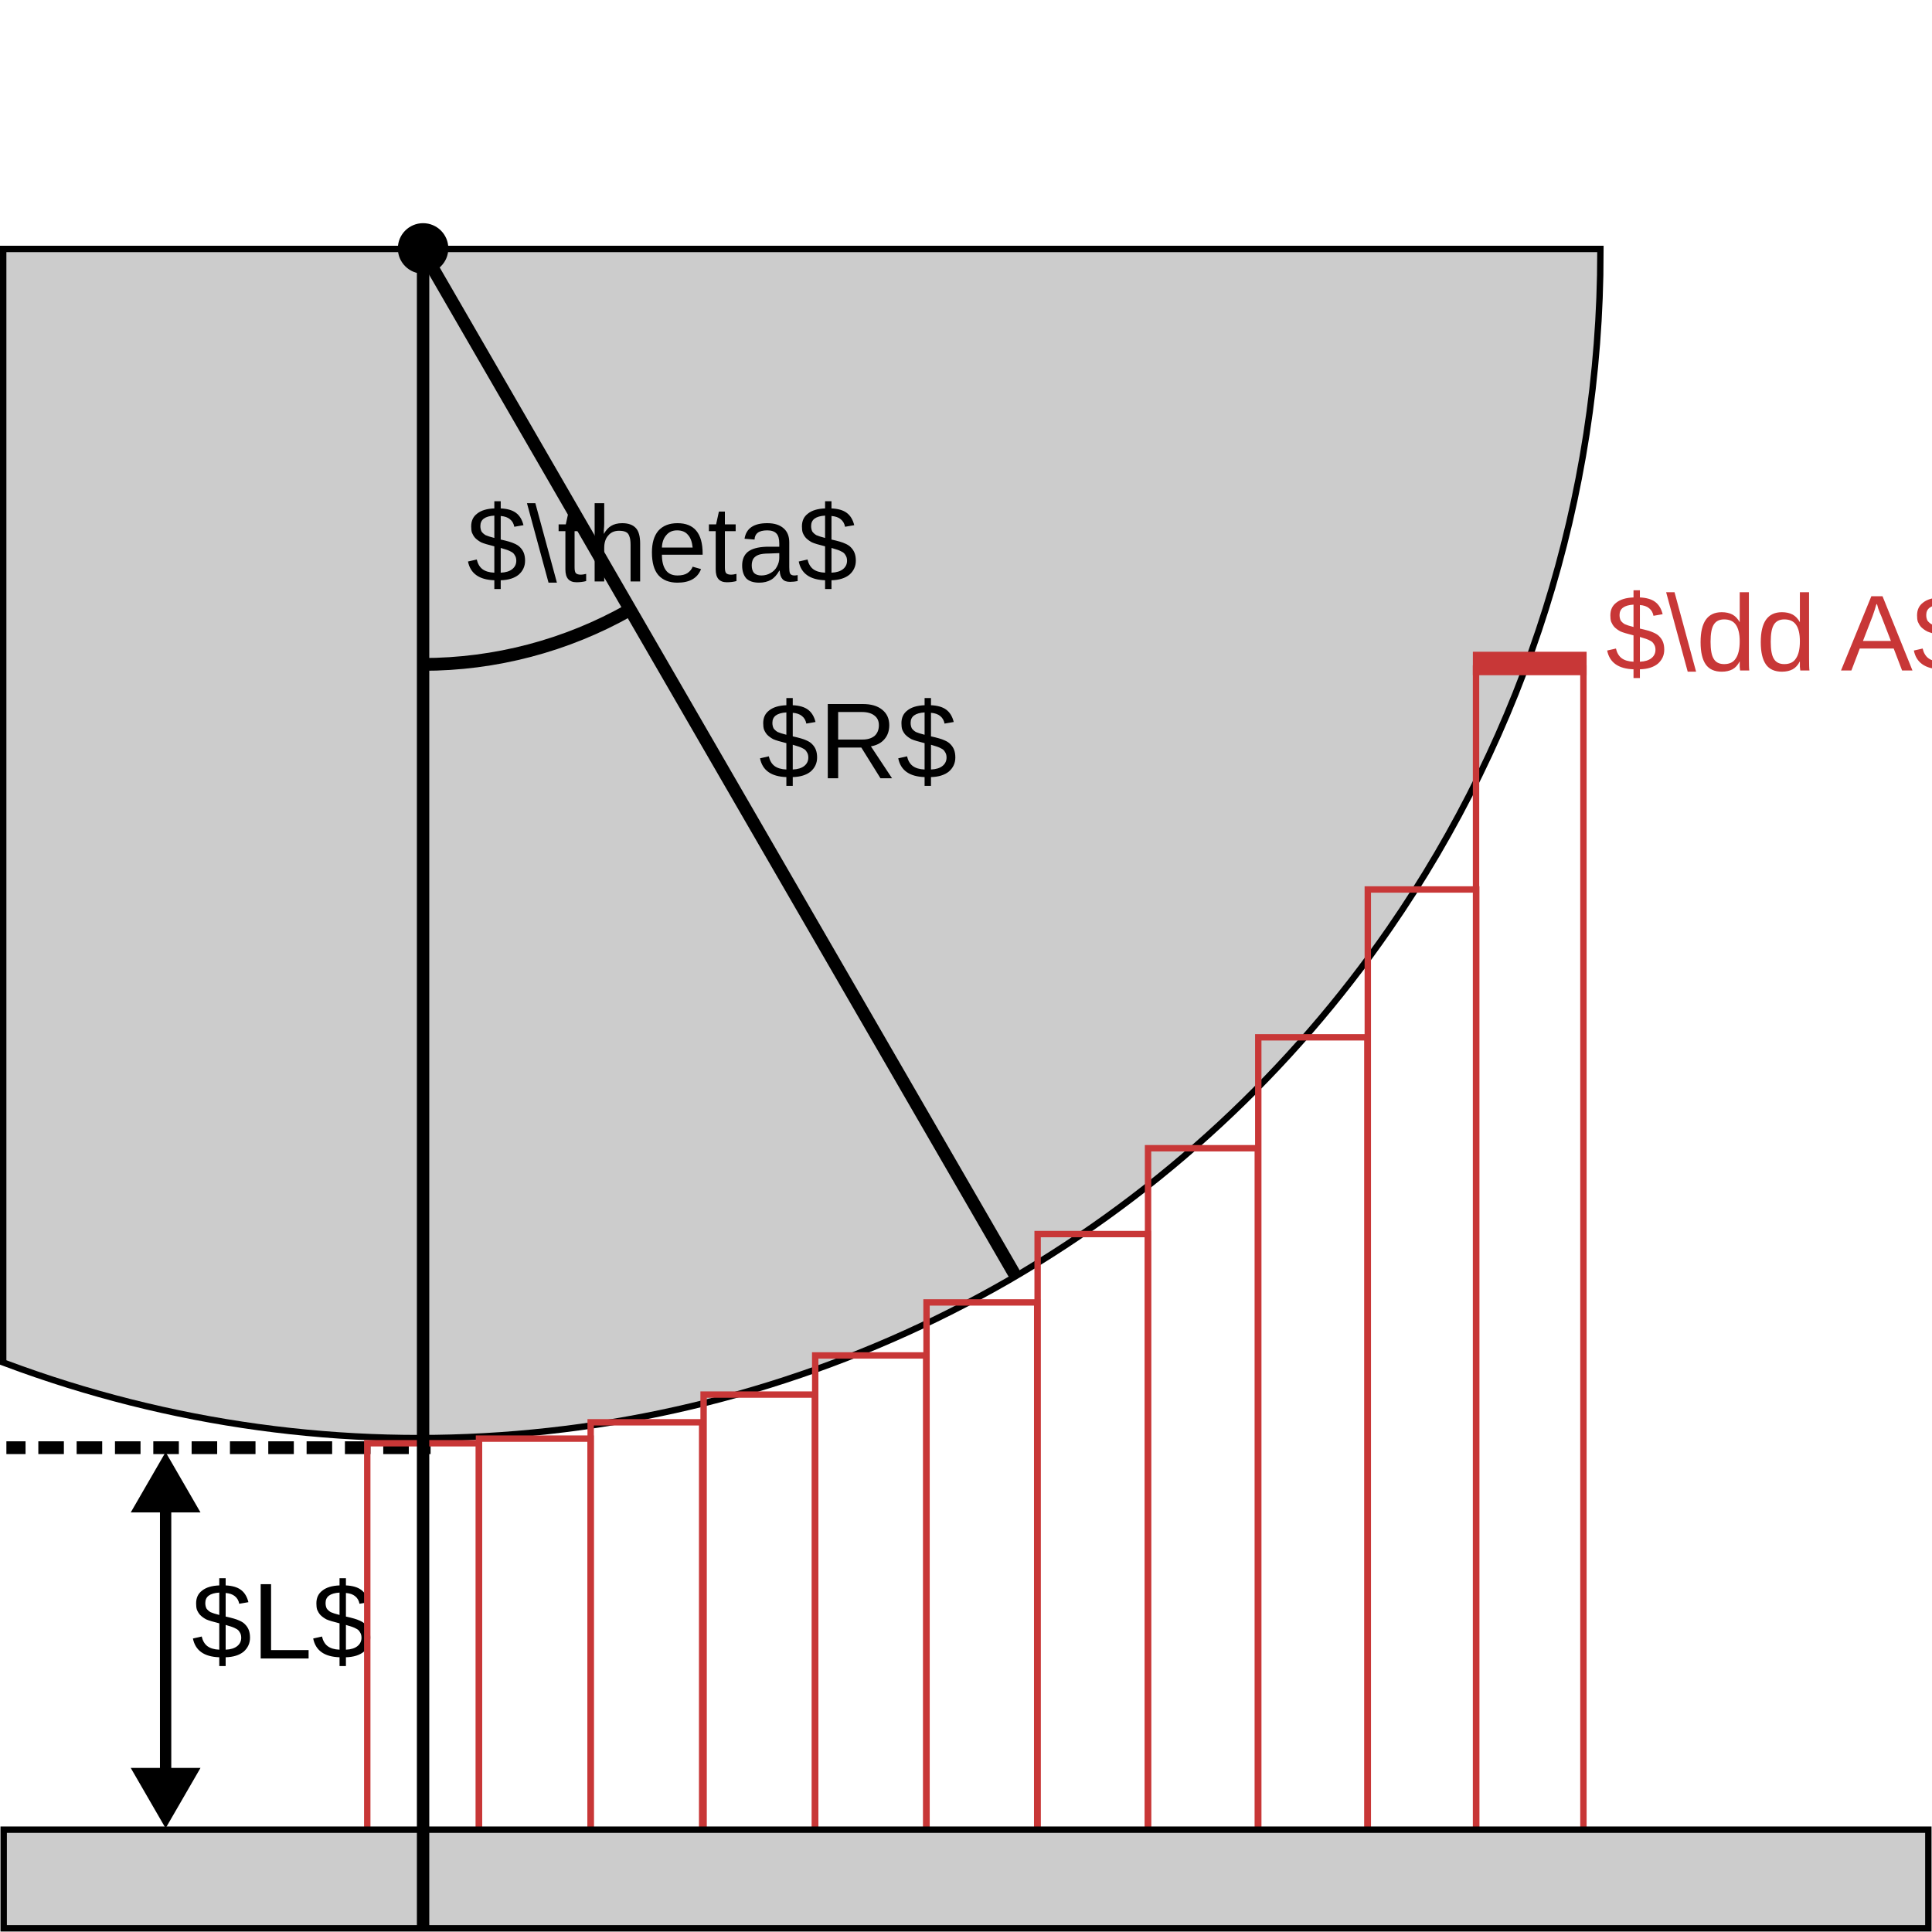
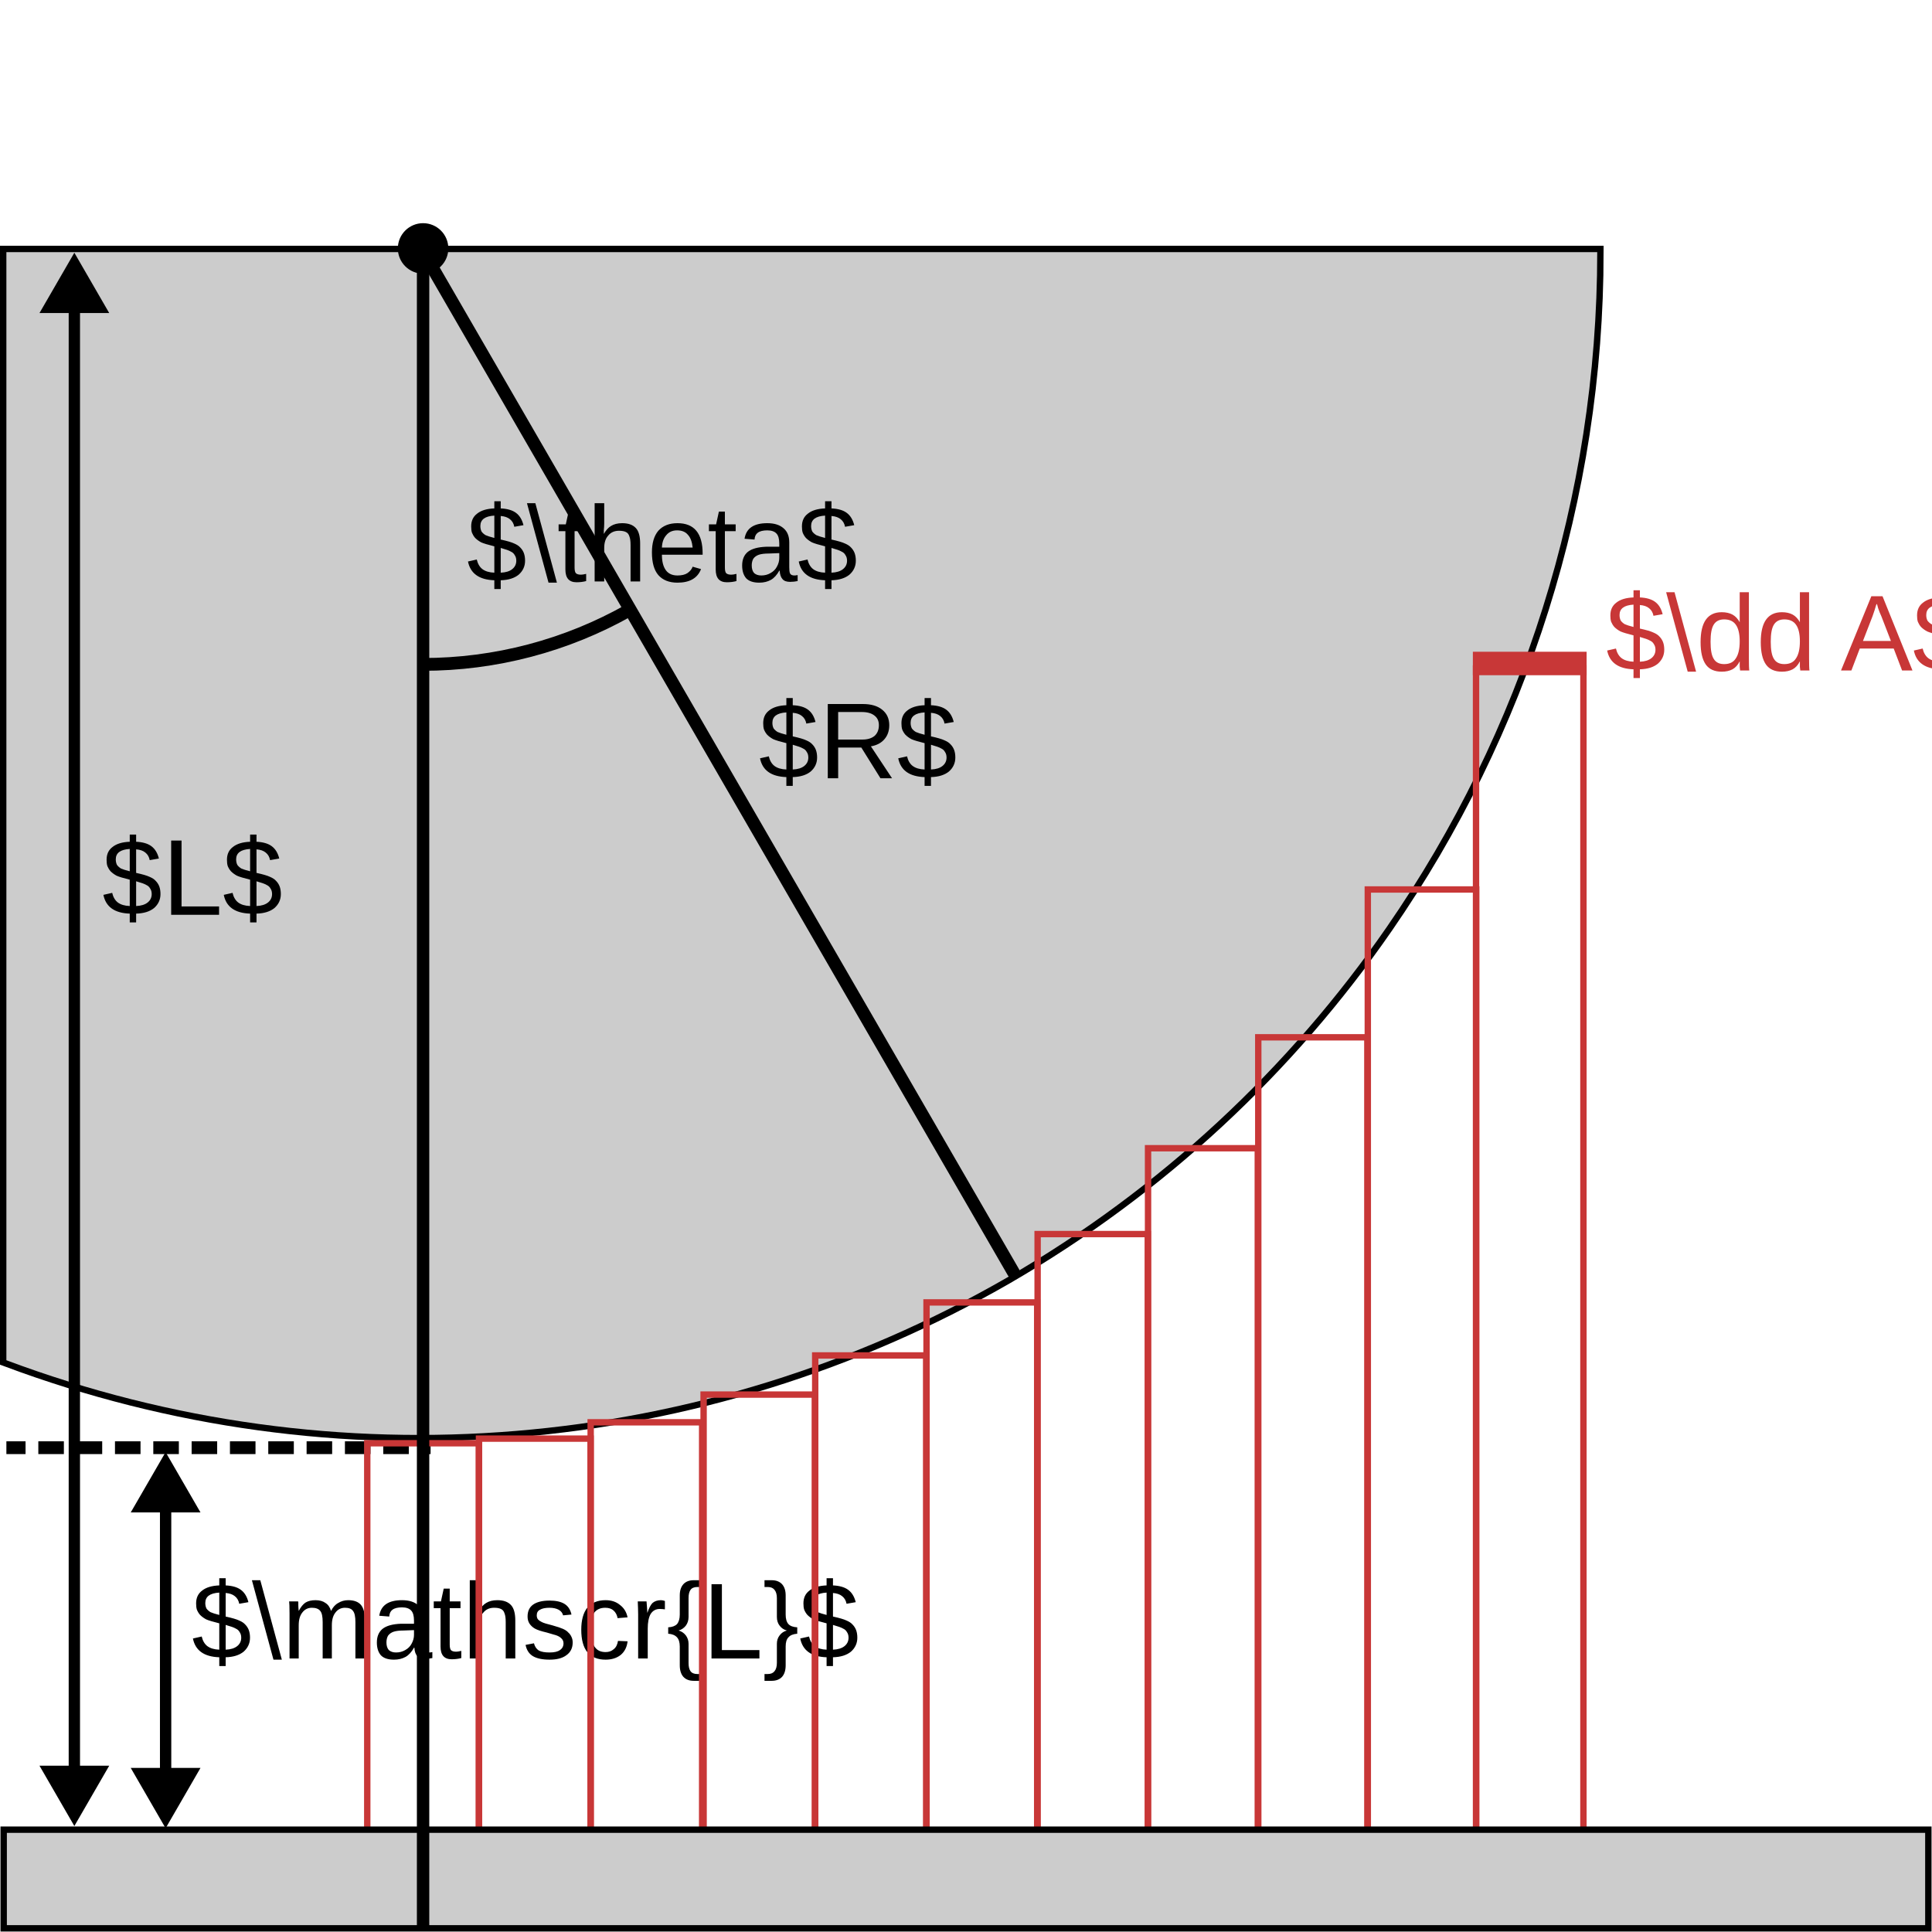
<svg xmlns="http://www.w3.org/2000/svg" width="2.977in" height="2.977in" viewBox="0 0 75.616 75.616" version="1.1" id="svg1">
  <defs id="defs1">
    <marker style="overflow:visible" id="Triangle" refX="0" refY="0" orient="auto-start-reverse" markerWidth="1.001" markerHeight="1.001" viewBox="0 0 1 1" preserveAspectRatio="xMidYMid">
      <path transform="scale(0.5)" style="fill:context-stroke;fill-rule:evenodd;stroke:context-stroke;stroke-width:1pt" d="M 5.77,0 -2.88,5 V -5 Z" id="path135" />
    </marker>
    <linearGradient id="swatch4">
      <stop style="stop-color:#eb5600;stop-opacity:1;" offset="0" id="stop4" />
    </linearGradient>
  </defs>
  <path d="m 0.25,9.869 v 43.369 c 12.883,4.821 27.237,3.635 39.161,-3.234 6.007,-3.479 11.045,-8.198 14.868,-13.728 5.274,-7.631 8.234,-16.807 8.234,-26.407 H 16.309 Z" style="fill:#cccccc;stroke:#000000;stroke-width:0.5;stroke-linecap:round;paint-order:stroke fill markers" id="path29" />
  <path style="fill:#cccccc;fill-opacity:1;stroke:#000000;stroke-width:0.5;stroke-linecap:round;stroke-miterlimit:3;stroke-dasharray:none;stroke-opacity:1;paint-order:stroke fill markers" d="M 16.607,9.927 39.663,49.792" id="path31" />
  <text xml:space="preserve" style="font-style:normal;font-variant:normal;font-weight:normal;font-stretch:normal;font-size:4.233px;font-family:Arial;-inkscape-font-specification:Arial;fill:#000000;fill-opacity:1;stroke:none;stroke-width:0.5;stroke-linecap:round;stroke-miterlimit:3;stroke-dasharray:none;stroke-opacity:1;paint-order:stroke fill markers" x="29.699" y="30.46" id="text31">
    <tspan id="tspan31" style="fill:#000000;fill-opacity:1;stroke:none;stroke-width:0.5" x="29.699" y="30.46">$R$</tspan>
  </text>
  <text xml:space="preserve" style="font-style:normal;font-variant:normal;font-weight:normal;font-stretch:normal;font-size:4.233px;font-family:Arial;-inkscape-font-specification:Arial;fill:#000000;fill-opacity:1;stroke:none;stroke-width:0.5;stroke-linecap:round;stroke-miterlimit:3;stroke-dasharray:none;stroke-opacity:1;paint-order:stroke fill markers" x="18.271" y="22.756" id="text31-1">
    <tspan id="tspan31-9" style="fill:#000000;fill-opacity:1;stroke:none;stroke-width:0.5" x="18.271" y="22.756">$\theta$</tspan>
  </text>
  <text xml:space="preserve" style="font-style:normal;font-variant:normal;font-weight:normal;font-stretch:normal;font-size:4.233px;font-family:Arial;-inkscape-font-specification:Arial;fill:#000000;fill-opacity:1;stroke:none;stroke-width:0.5;stroke-linecap:round;stroke-miterlimit:3;stroke-dasharray:none;stroke-opacity:1;paint-order:stroke fill markers" x="7.505" y="64.91" id="text31-8">
-     <tspan id="tspan31-8" style="fill:#000000;fill-opacity:1;stroke:none;stroke-width:0.5" x="7.505" y="64.91">$L$</tspan>
+     <tspan id="tspan31-8" style="fill:#000000;fill-opacity:1;stroke:none;stroke-width:0.5" x="7.505" y="64.91">$\mathscr{L}$</tspan>
  </text>
  <path style="fill:#000000;fill-opacity:1;stroke:#000000;stroke-width:0.5;stroke-linecap:butt;stroke-miterlimit:3;stroke-dasharray:1, 0.5;stroke-dashoffset:0.25;stroke-opacity:1;paint-order:stroke fill markers" d="M 0.25,56.661 H 16.853" id="path32" />
  <path style="fill:#000000;fill-opacity:1;stroke:#000000;stroke-width:0.443;stroke-linecap:butt;stroke-miterlimit:3;stroke-dasharray:none;stroke-dashoffset:0.25;stroke-opacity:1;marker-start:url(#Triangle);marker-end:url(#Triangle);paint-order:stroke fill markers" d="m 6.482,58.408 v 11.573" id="path33" />
  <path style="fill:none;fill-opacity:1;stroke:#000000;stroke-width:0.5;stroke-linecap:butt;stroke-miterlimit:3;stroke-dasharray:none;stroke-dashoffset:0.945;stroke-opacity:1;paint-order:stroke fill markers" id="path34" d="m 24.639,23.873 a 16.385,16.385 0 0 1 -8.1,2.131" />
  <rect style="fill:none;fill-opacity:1;stroke:#c83737;stroke-width:0.25;stroke-linecap:butt;stroke-miterlimit:3;stroke-dasharray:none;stroke-dashoffset:0;stroke-opacity:1;paint-order:stroke fill markers" id="rect34" width="4.369" height="15.878" x="14.374" y="56.487" />
  <rect style="fill:none;fill-opacity:1;stroke:#c83737;stroke-width:0.25;stroke-linecap:butt;stroke-miterlimit:3;stroke-dasharray:none;stroke-dashoffset:0;stroke-opacity:1;paint-order:stroke fill markers" id="rect35" width="4.368" height="16.059" x="18.747" y="56.306" />
  <rect style="fill:none;fill-opacity:1;stroke:#c83737;stroke-width:0.25;stroke-linecap:butt;stroke-miterlimit:3;stroke-dasharray:none;stroke-dashoffset:0;stroke-opacity:1;paint-order:stroke fill markers" id="rect36" width="4.363" height="16.695" x="23.118" y="55.667" />
  <rect style="fill:none;fill-opacity:1;stroke:#c83737;stroke-width:0.25;stroke-linecap:butt;stroke-miterlimit:3;stroke-dasharray:none;stroke-dashoffset:0;stroke-opacity:1;paint-order:stroke fill markers" id="rect37" width="4.355" height="17.771" x="27.538" y="54.582" />
  <rect style="fill:none;fill-opacity:1;stroke:#c83737;stroke-width:0.25;stroke-linecap:butt;stroke-miterlimit:3;stroke-dasharray:none;stroke-dashoffset:0;stroke-opacity:1;paint-order:stroke fill markers" id="rect38" width="4.345" height="19.303" x="31.906" y="53.05" />
  <rect style="fill:none;fill-opacity:1;stroke:#c83737;stroke-width:0.25;stroke-linecap:butt;stroke-miterlimit:3;stroke-dasharray:none;stroke-dashoffset:0;stroke-opacity:1;paint-order:stroke fill markers" id="rect39" width="4.331" height="21.371" x="36.263" y="50.975" />
  <rect style="fill:none;fill-opacity:1;stroke:#c83737;stroke-width:0.25;stroke-linecap:butt;stroke-miterlimit:3;stroke-dasharray:none;stroke-dashoffset:0;stroke-opacity:1;paint-order:stroke fill markers" id="rect40" width="4.314" height="24.038" x="40.611" y="48.3" />
  <rect style="fill:none;fill-opacity:1;stroke:#c83737;stroke-width:0.25;stroke-linecap:butt;stroke-miterlimit:3;stroke-dasharray:none;stroke-dashoffset:0;stroke-opacity:1;paint-order:stroke fill markers" id="rect41" width="4.295" height="27.388" x="44.933" y="44.94" />
  <rect style="fill:none;fill-opacity:1;stroke:#c83737;stroke-width:0.25;stroke-linecap:butt;stroke-miterlimit:3;stroke-dasharray:none;stroke-dashoffset:0;stroke-opacity:1;paint-order:stroke fill markers" id="rect42" width="4.271" height="31.717" x="49.247" y="40.599" />
  <rect style="fill:none;fill-opacity:1;stroke:#c83737;stroke-width:0.25;stroke-linecap:butt;stroke-miterlimit:3;stroke-dasharray:none;stroke-dashoffset:0;stroke-opacity:1;paint-order:stroke fill markers" id="rect43" width="4.242" height="37.488" x="53.534" y="34.813" />
  <rect style="fill:none;fill-opacity:1;stroke:#c83737;stroke-width:0.25;stroke-linecap:butt;stroke-miterlimit:3;stroke-dasharray:none;stroke-dashoffset:0;stroke-opacity:1;paint-order:stroke fill markers" id="rect44" width="4.203" height="46.172" x="57.77" y="26.163" />
  <rect style="fill:#cccccc;fill-opacity:1;stroke:#000000;stroke-width:0.5;stroke-linecap:round;stroke-dasharray:none;stroke-opacity:1;paint-order:stroke fill markers" id="rect27" width="75.079" height="3.611" x="0.269" y="71.736" />
  <path style="fill:#cccccc;fill-opacity:1;stroke:#000000;stroke-width:0.485;stroke-linecap:butt;stroke-miterlimit:3;stroke-dasharray:none;stroke-opacity:1;paint-order:stroke fill markers" d="M 16.559,9.793 V 75.398" id="path30" />
  <path style="fill:none;fill-opacity:1;stroke:#c83737;stroke-width:0.919;stroke-linecap:butt;stroke-miterlimit:3;stroke-dasharray:none;stroke-dashoffset:0;stroke-opacity:1;paint-order:stroke fill markers" d="m 57.646,25.968 h 4.452" id="path44" />
  <text xml:space="preserve" style="font-style:normal;font-variant:normal;font-weight:normal;font-stretch:normal;font-size:4.233px;font-family:Arial;-inkscape-font-specification:Arial;fill:#c83737;fill-opacity:1;stroke:none;stroke-width:0.919;stroke-linecap:butt;stroke-miterlimit:3;stroke-dasharray:none;stroke-dashoffset:0;stroke-opacity:1;paint-order:stroke fill markers" x="62.855" y="26.243" id="text44">
    <tspan id="tspan44" style="fill:#c83737;fill-opacity:1;stroke:none;stroke-width:0.919;stroke-opacity:1" x="62.855" y="26.243">$\dd A$</tspan>
  </text>
  <circle style="fill:#000000;fill-opacity:1;stroke:none;stroke-width:1.849;stroke-linecap:butt;stroke-miterlimit:3;stroke-dasharray:none;stroke-dashoffset:0;stroke-opacity:1;paint-order:stroke fill markers" id="path45" cx="16.559" cy="9.723" r="0.988" />
+   <path style="fill:#000000;fill-opacity:1;stroke:#000000;stroke-width:0.443;stroke-linecap:butt;stroke-miterlimit:3;stroke-dasharray:none;stroke-dashoffset:0.25;stroke-opacity:1;marker-start:url(#Triangle);marker-end:url(#Triangle);paint-order:stroke fill markers" d="m 2.91,11.466 v 58.428" id="path1" />
+   <text xml:space="preserve" style="font-style:normal;font-variant:normal;font-weight:normal;font-stretch:normal;font-size:4.233px;font-family:Arial;-inkscape-font-specification:Arial;fill:#000000;fill-opacity:1;stroke:none;stroke-width:0.5;stroke-linecap:round;stroke-miterlimit:3;stroke-dasharray:none;stroke-opacity:1;paint-order:stroke fill markers" x="4" y="35.806" id="text1">
+     <tspan id="tspan1" style="fill:#000000;fill-opacity:1;stroke:none;stroke-width:0.5" x="4" y="35.806">$L$</tspan>
+   </text>
</svg>
